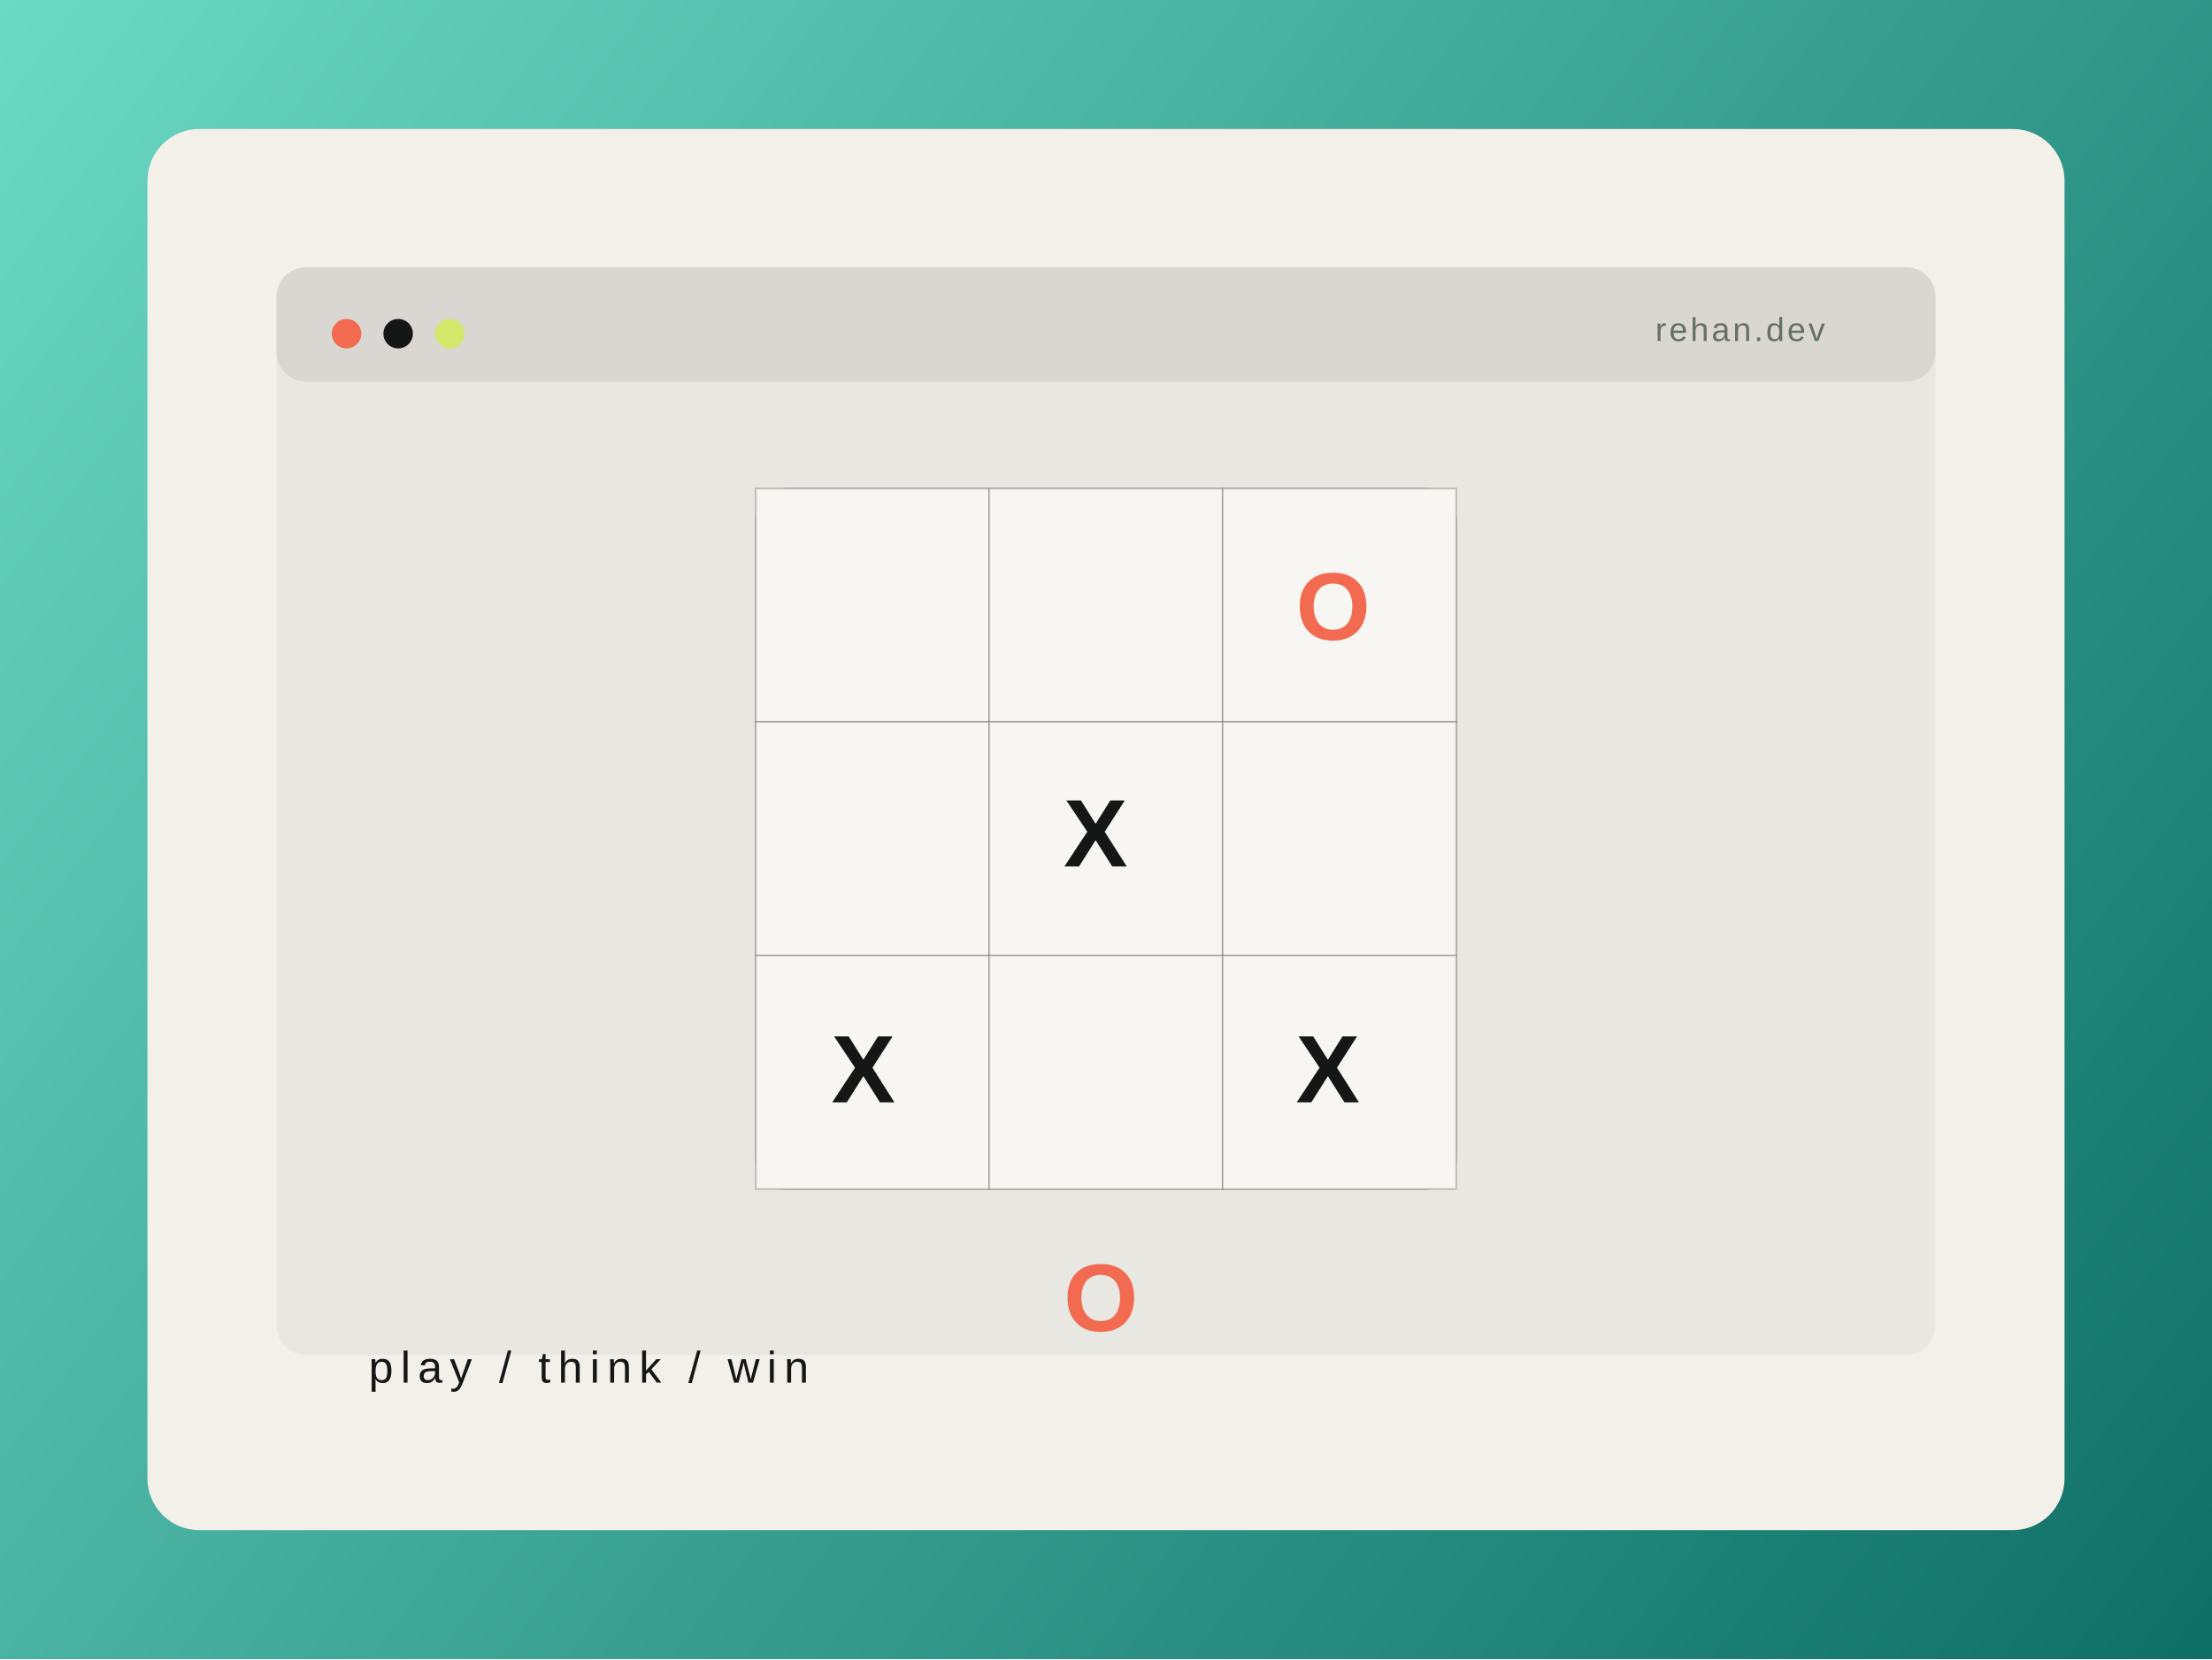
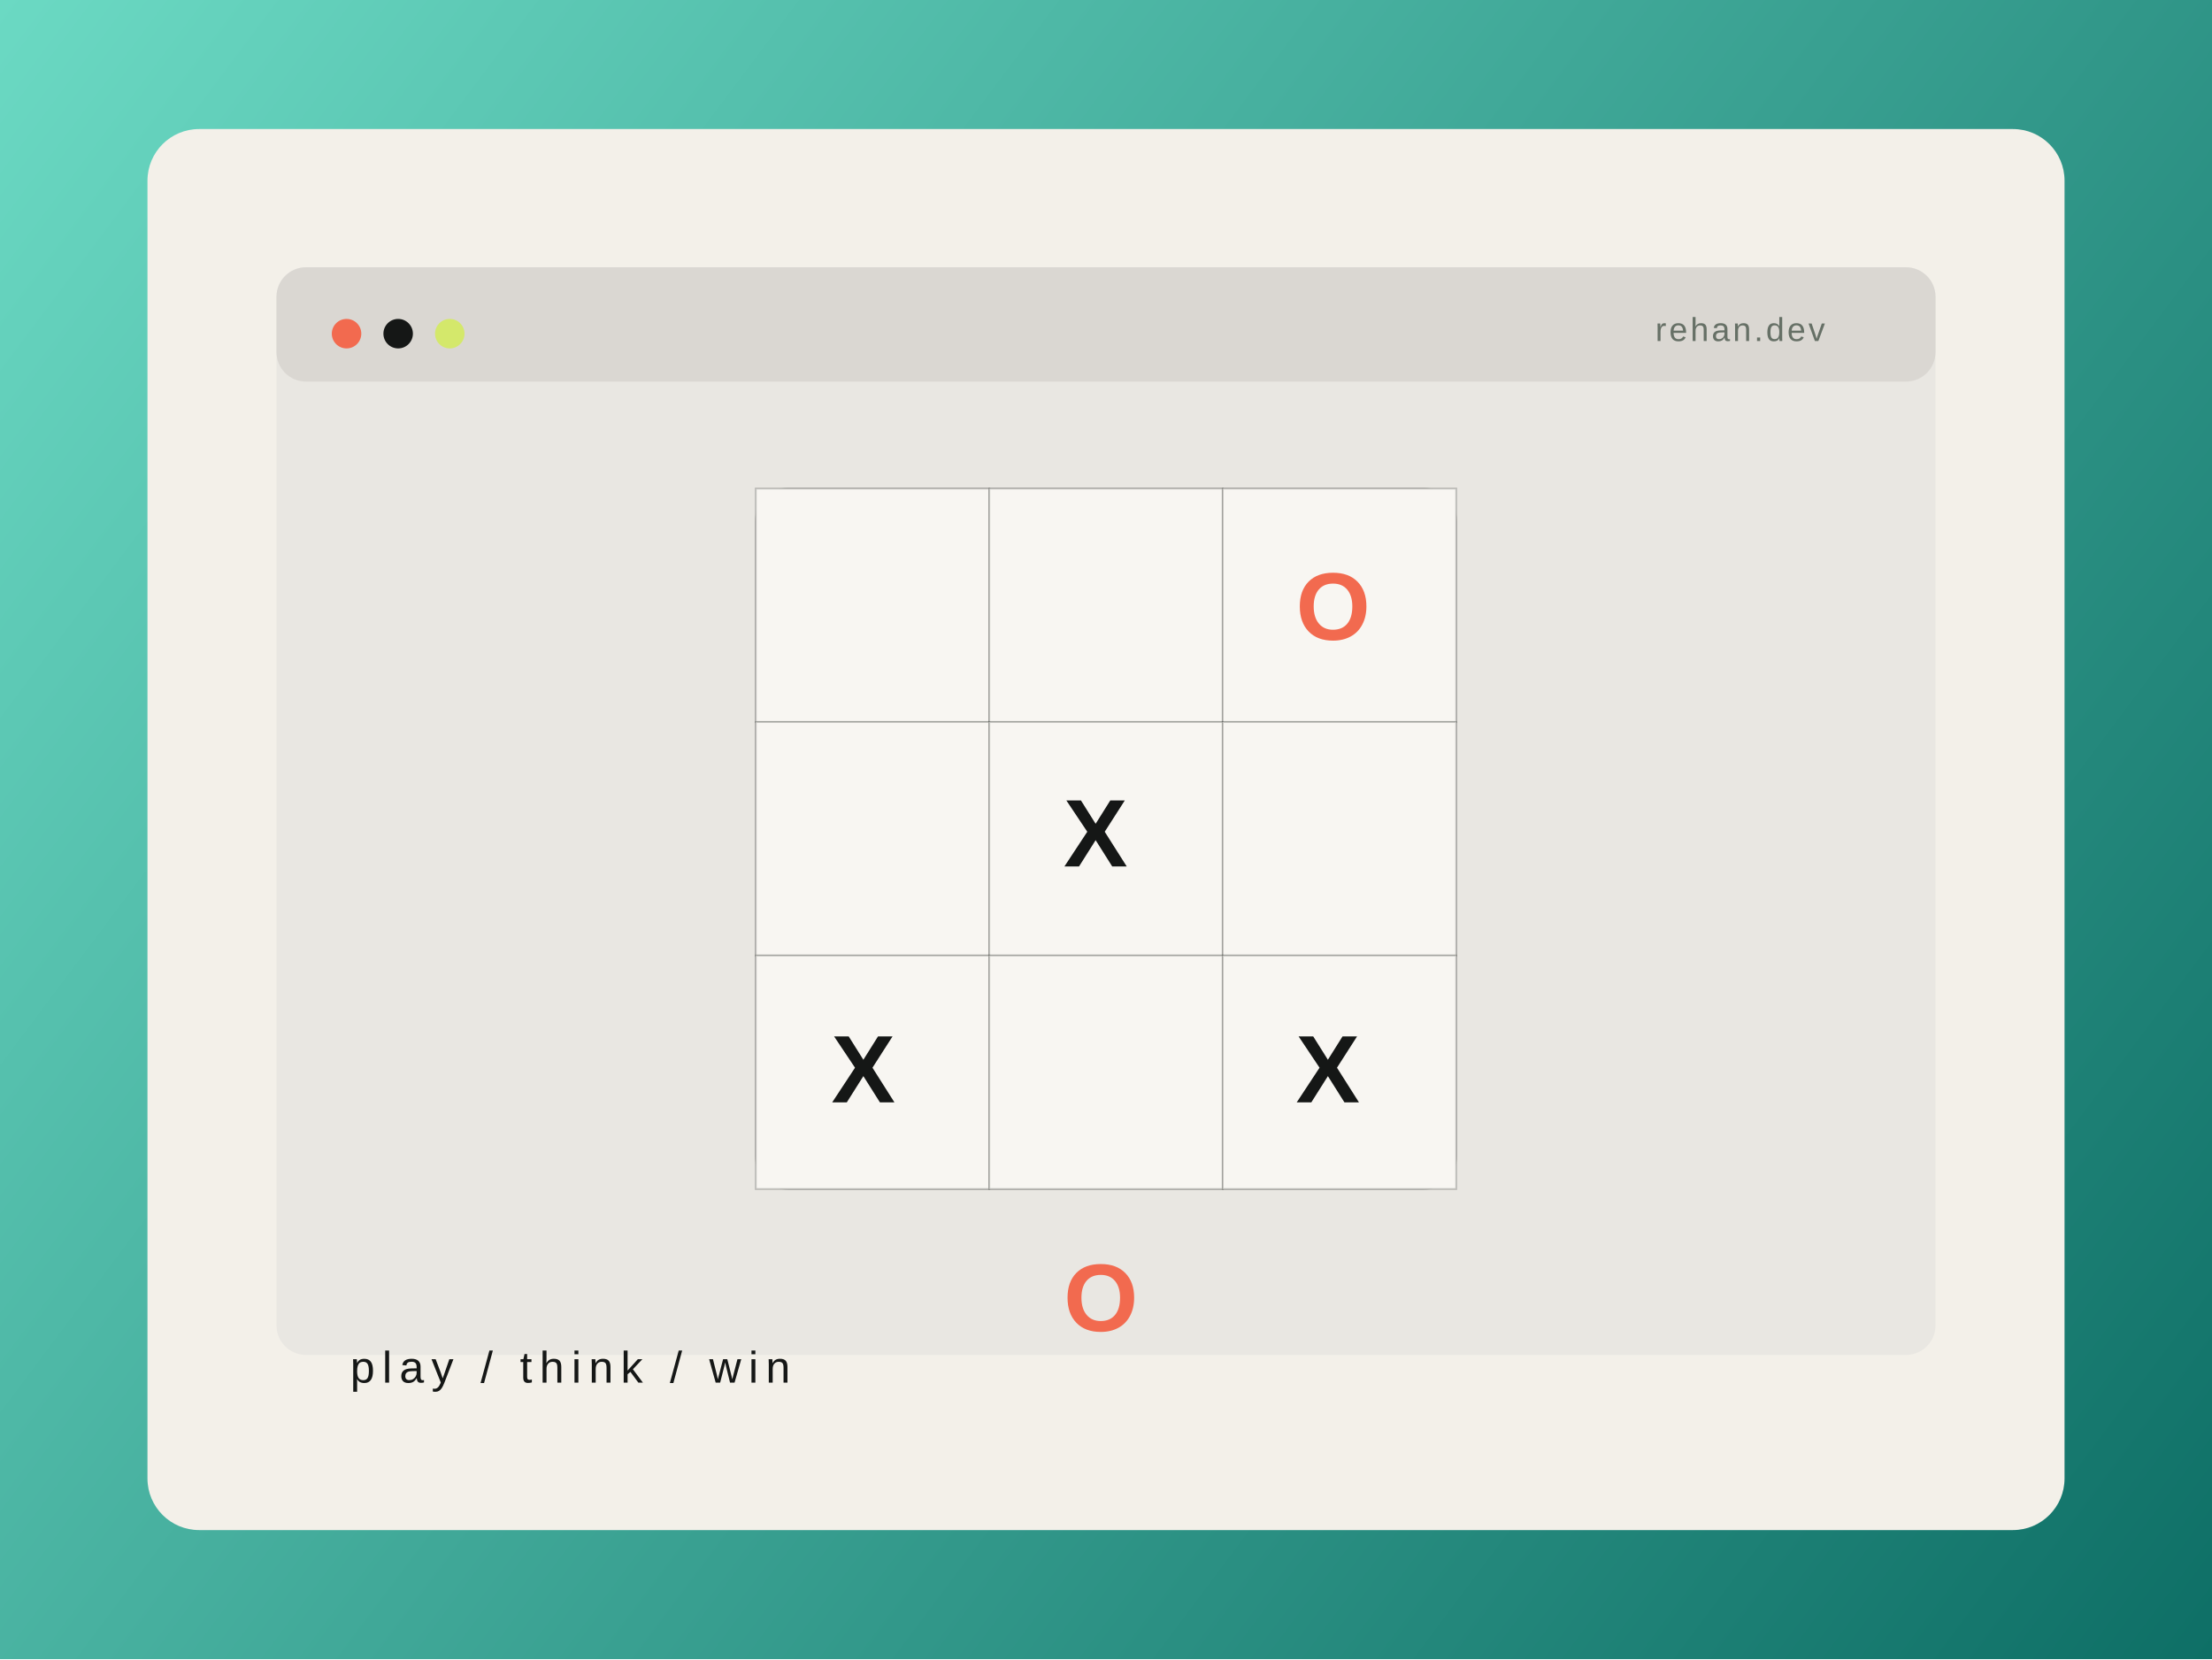
<svg xmlns="http://www.w3.org/2000/svg" width="1200" height="900" viewBox="0 0 1200 900" fill="none">
  <defs>
    <linearGradient id="bg" x1="0" y1="0" x2="1200" y2="900" gradientUnits="userSpaceOnUse">
      <stop stop-color="#6BD9C3" />
      <stop offset="1" stop-color="#0E6F66" />
    </linearGradient>
  </defs>
  <rect width="1200" height="900" fill="url(#bg)" />
  <g transform="translate(80 70)">
    <rect width="1040" height="760" rx="28" fill="#F3F0E9" />
    <g transform="translate(70 75)">
      <rect x="0" y="0" width="900" height="590" rx="16" fill="#E9E7E2" />
      <rect x="0" y="0" width="900" height="62" rx="16" fill="#DAD7D2" />
      <g transform="translate(24 22)">
        <circle cx="14" cy="14" r="8" fill="#F26A4F" />
        <circle cx="42" cy="14" r="8" fill="#151716" />
        <circle cx="70" cy="14" r="8" fill="#D4E86B" />
      </g>
      <text x="748" y="40" fill="#667066" font-size="18" font-family="Arial, sans-serif" letter-spacing="1.5">rehan.dev</text>
      <g transform="translate(260 120)">
        <rect width="380" height="380" rx="18" fill="#F8F6F2" stroke="#201F1E" stroke-opacity="0.15" />
        <g>
          <rect x="0" y="0" width="126.67" height="126.67" fill="#F8F6F2" stroke="#151716" stroke-opacity="0.22" />
          <rect x="126.67" y="0" width="126.67" height="126.67" fill="#F8F6F2" stroke="#151716" stroke-opacity="0.22" />
          <rect x="253.33" y="0" width="126.67" height="126.67" fill="#F8F6F2" stroke="#151716" stroke-opacity="0.22" />
          <rect x="0" y="126.67" width="126.67" height="126.67" fill="#F8F6F2" stroke="#151716" stroke-opacity="0.22" />
          <rect x="126.67" y="126.67" width="126.67" height="126.67" fill="#F8F6F2" stroke="#151716" stroke-opacity="0.22" />
          <rect x="253.33" y="126.67" width="126.67" height="126.67" fill="#F8F6F2" stroke="#151716" stroke-opacity="0.22" />
          <rect x="0" y="253.33" width="126.67" height="126.67" fill="#F8F6F2" stroke="#151716" stroke-opacity="0.22" />
          <rect x="126.67" y="253.33" width="126.67" height="126.67" fill="#F8F6F2" stroke="#151716" stroke-opacity="0.22" />
          <rect x="253.33" y="253.33" width="126.67" height="126.67" fill="#F8F6F2" stroke="#151716" stroke-opacity="0.22" />
        </g>
        <g font-family="Arial, sans-serif" font-weight="700">
          <text x="167" y="205" font-size="52" fill="#151716">X</text>
          <text x="293" y="82" font-size="52" fill="#F26A4F">O</text>
          <text x="41" y="333" font-size="52" fill="#151716">X</text>
          <text x="167" y="457" font-size="52" fill="#F26A4F">O</text>
          <text x="293" y="333" font-size="52" fill="#151716">X</text>
        </g>
      </g>
    </g>
-     <text x="120" y="680" fill="#151716" font-size="24" font-family="Arial, sans-serif" letter-spacing="4" text-transform="uppercase">play / think / win</text>
+     <text x="110" y="680" fill="#151716" font-size="24" font-family="Arial, sans-serif" letter-spacing="4" text-transform="uppercase">play / think / win</text>
  </g>
</svg>
